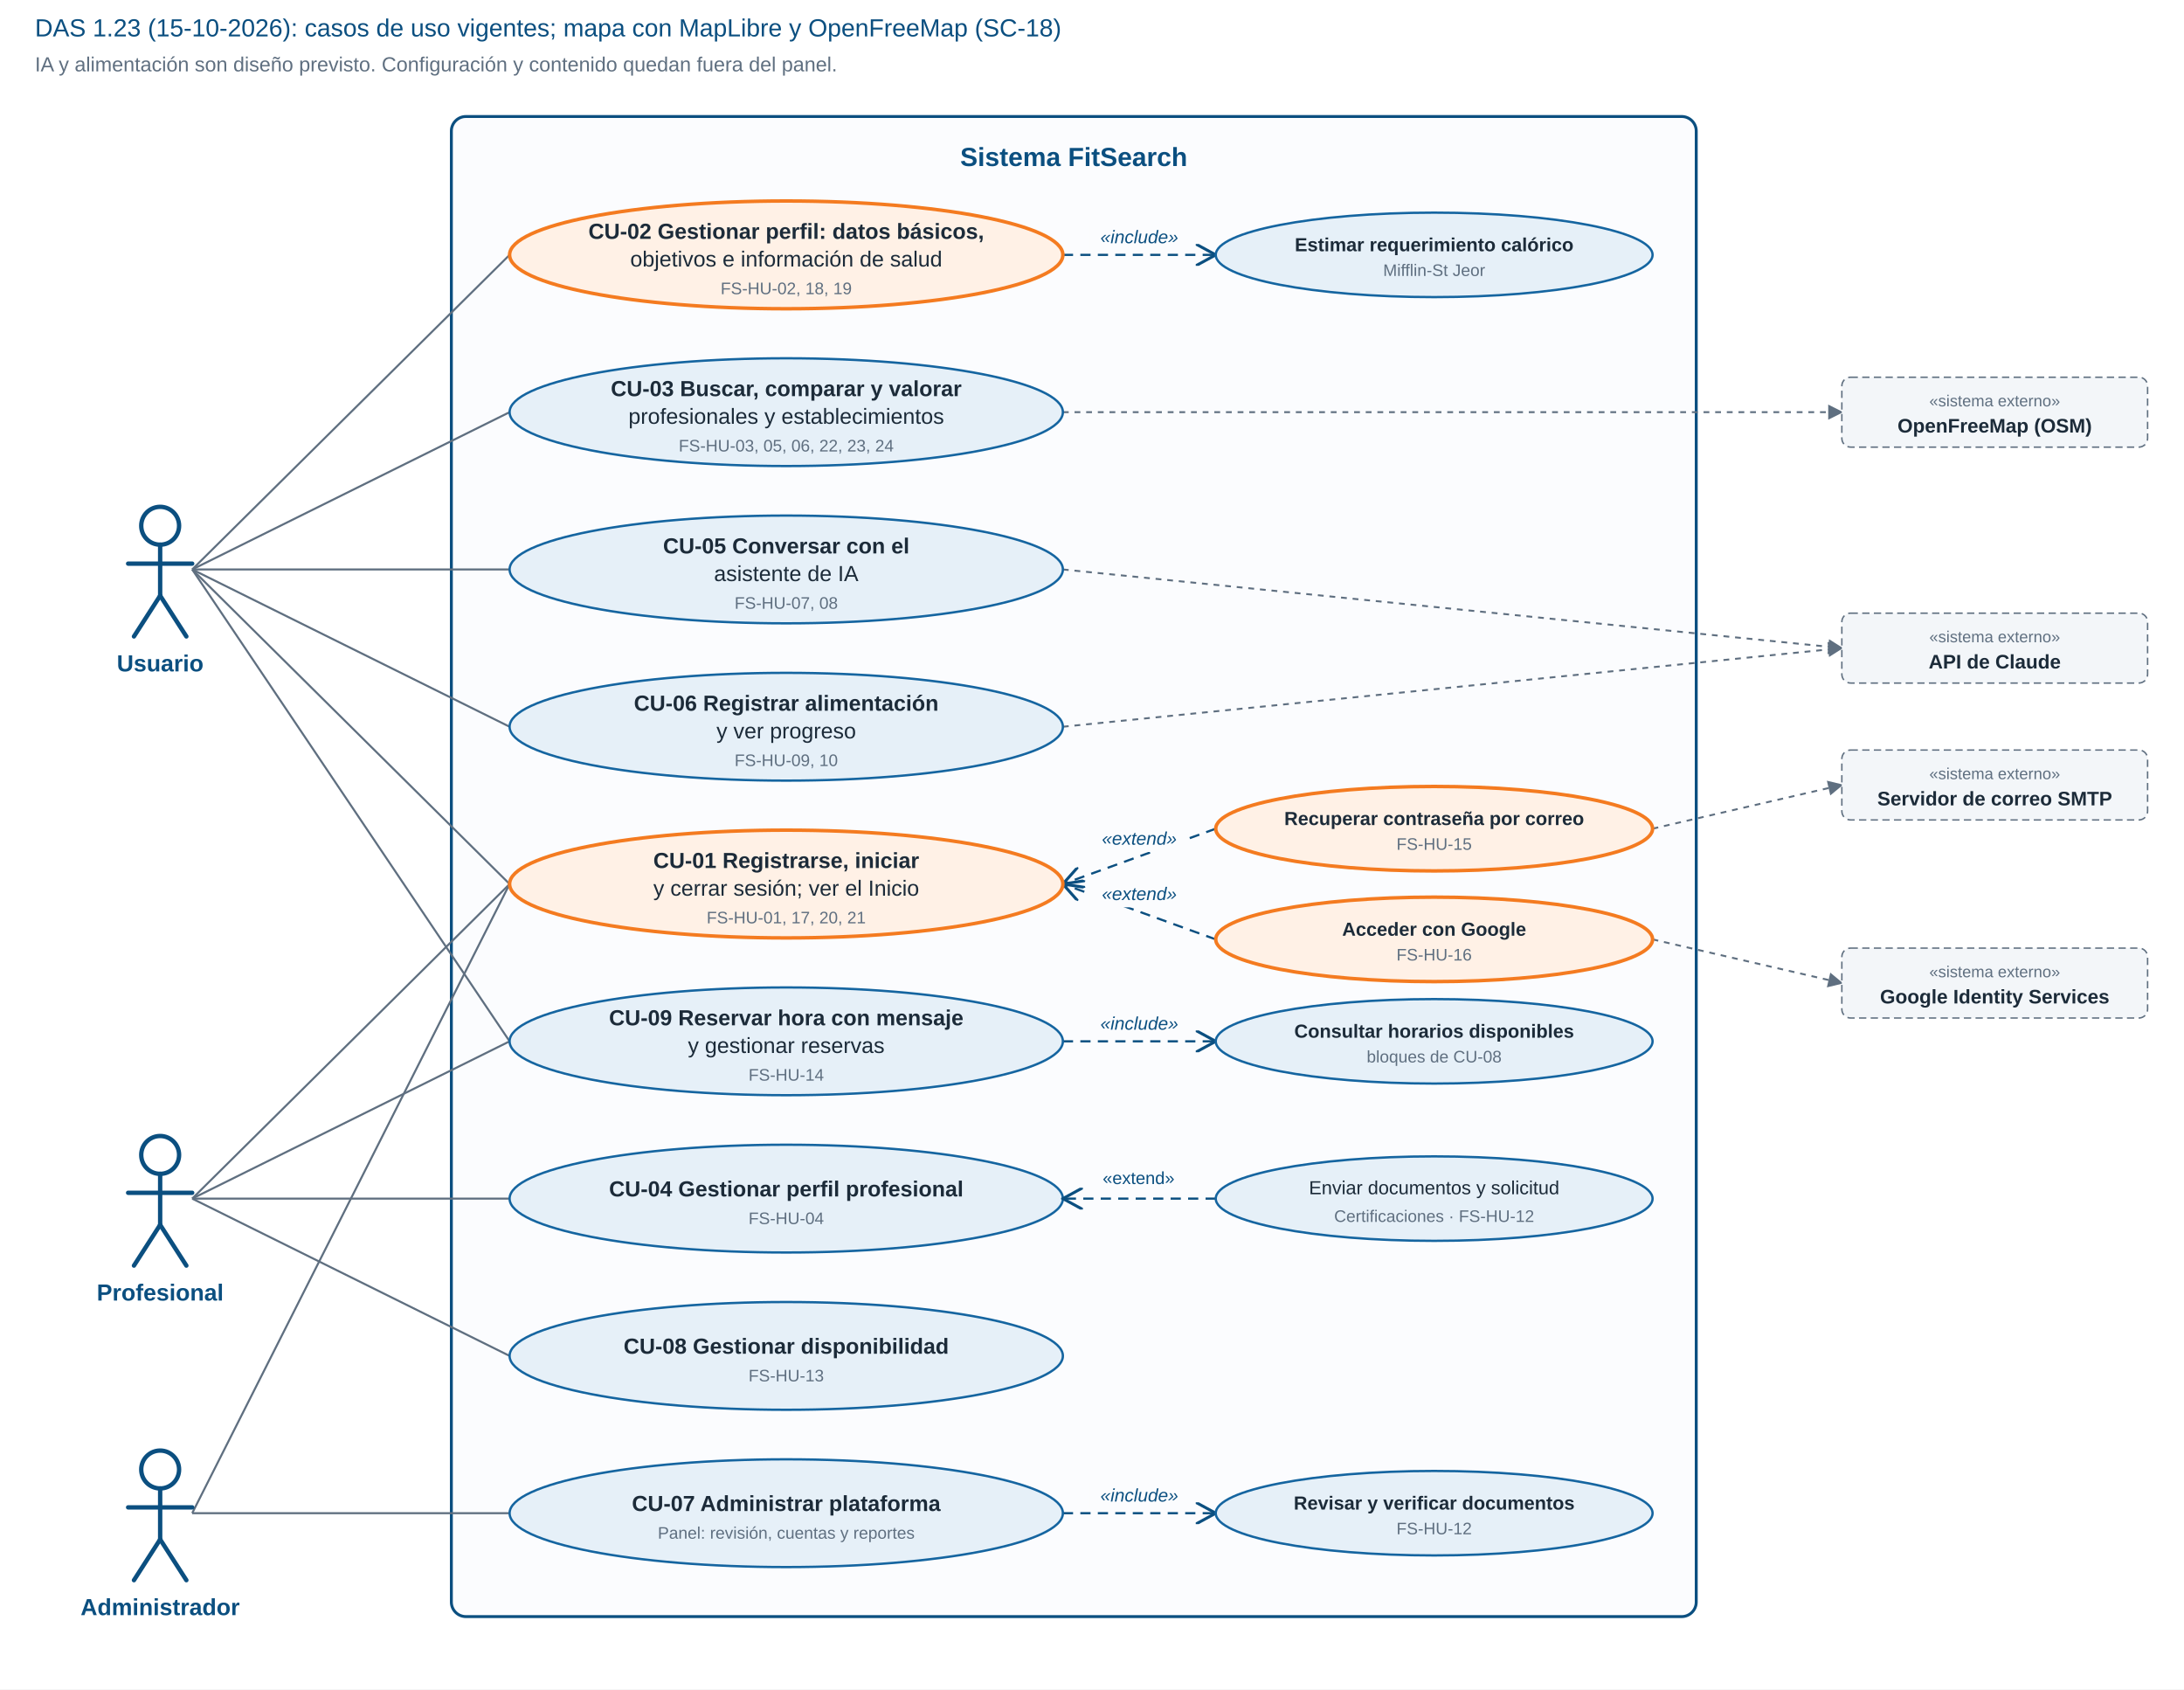
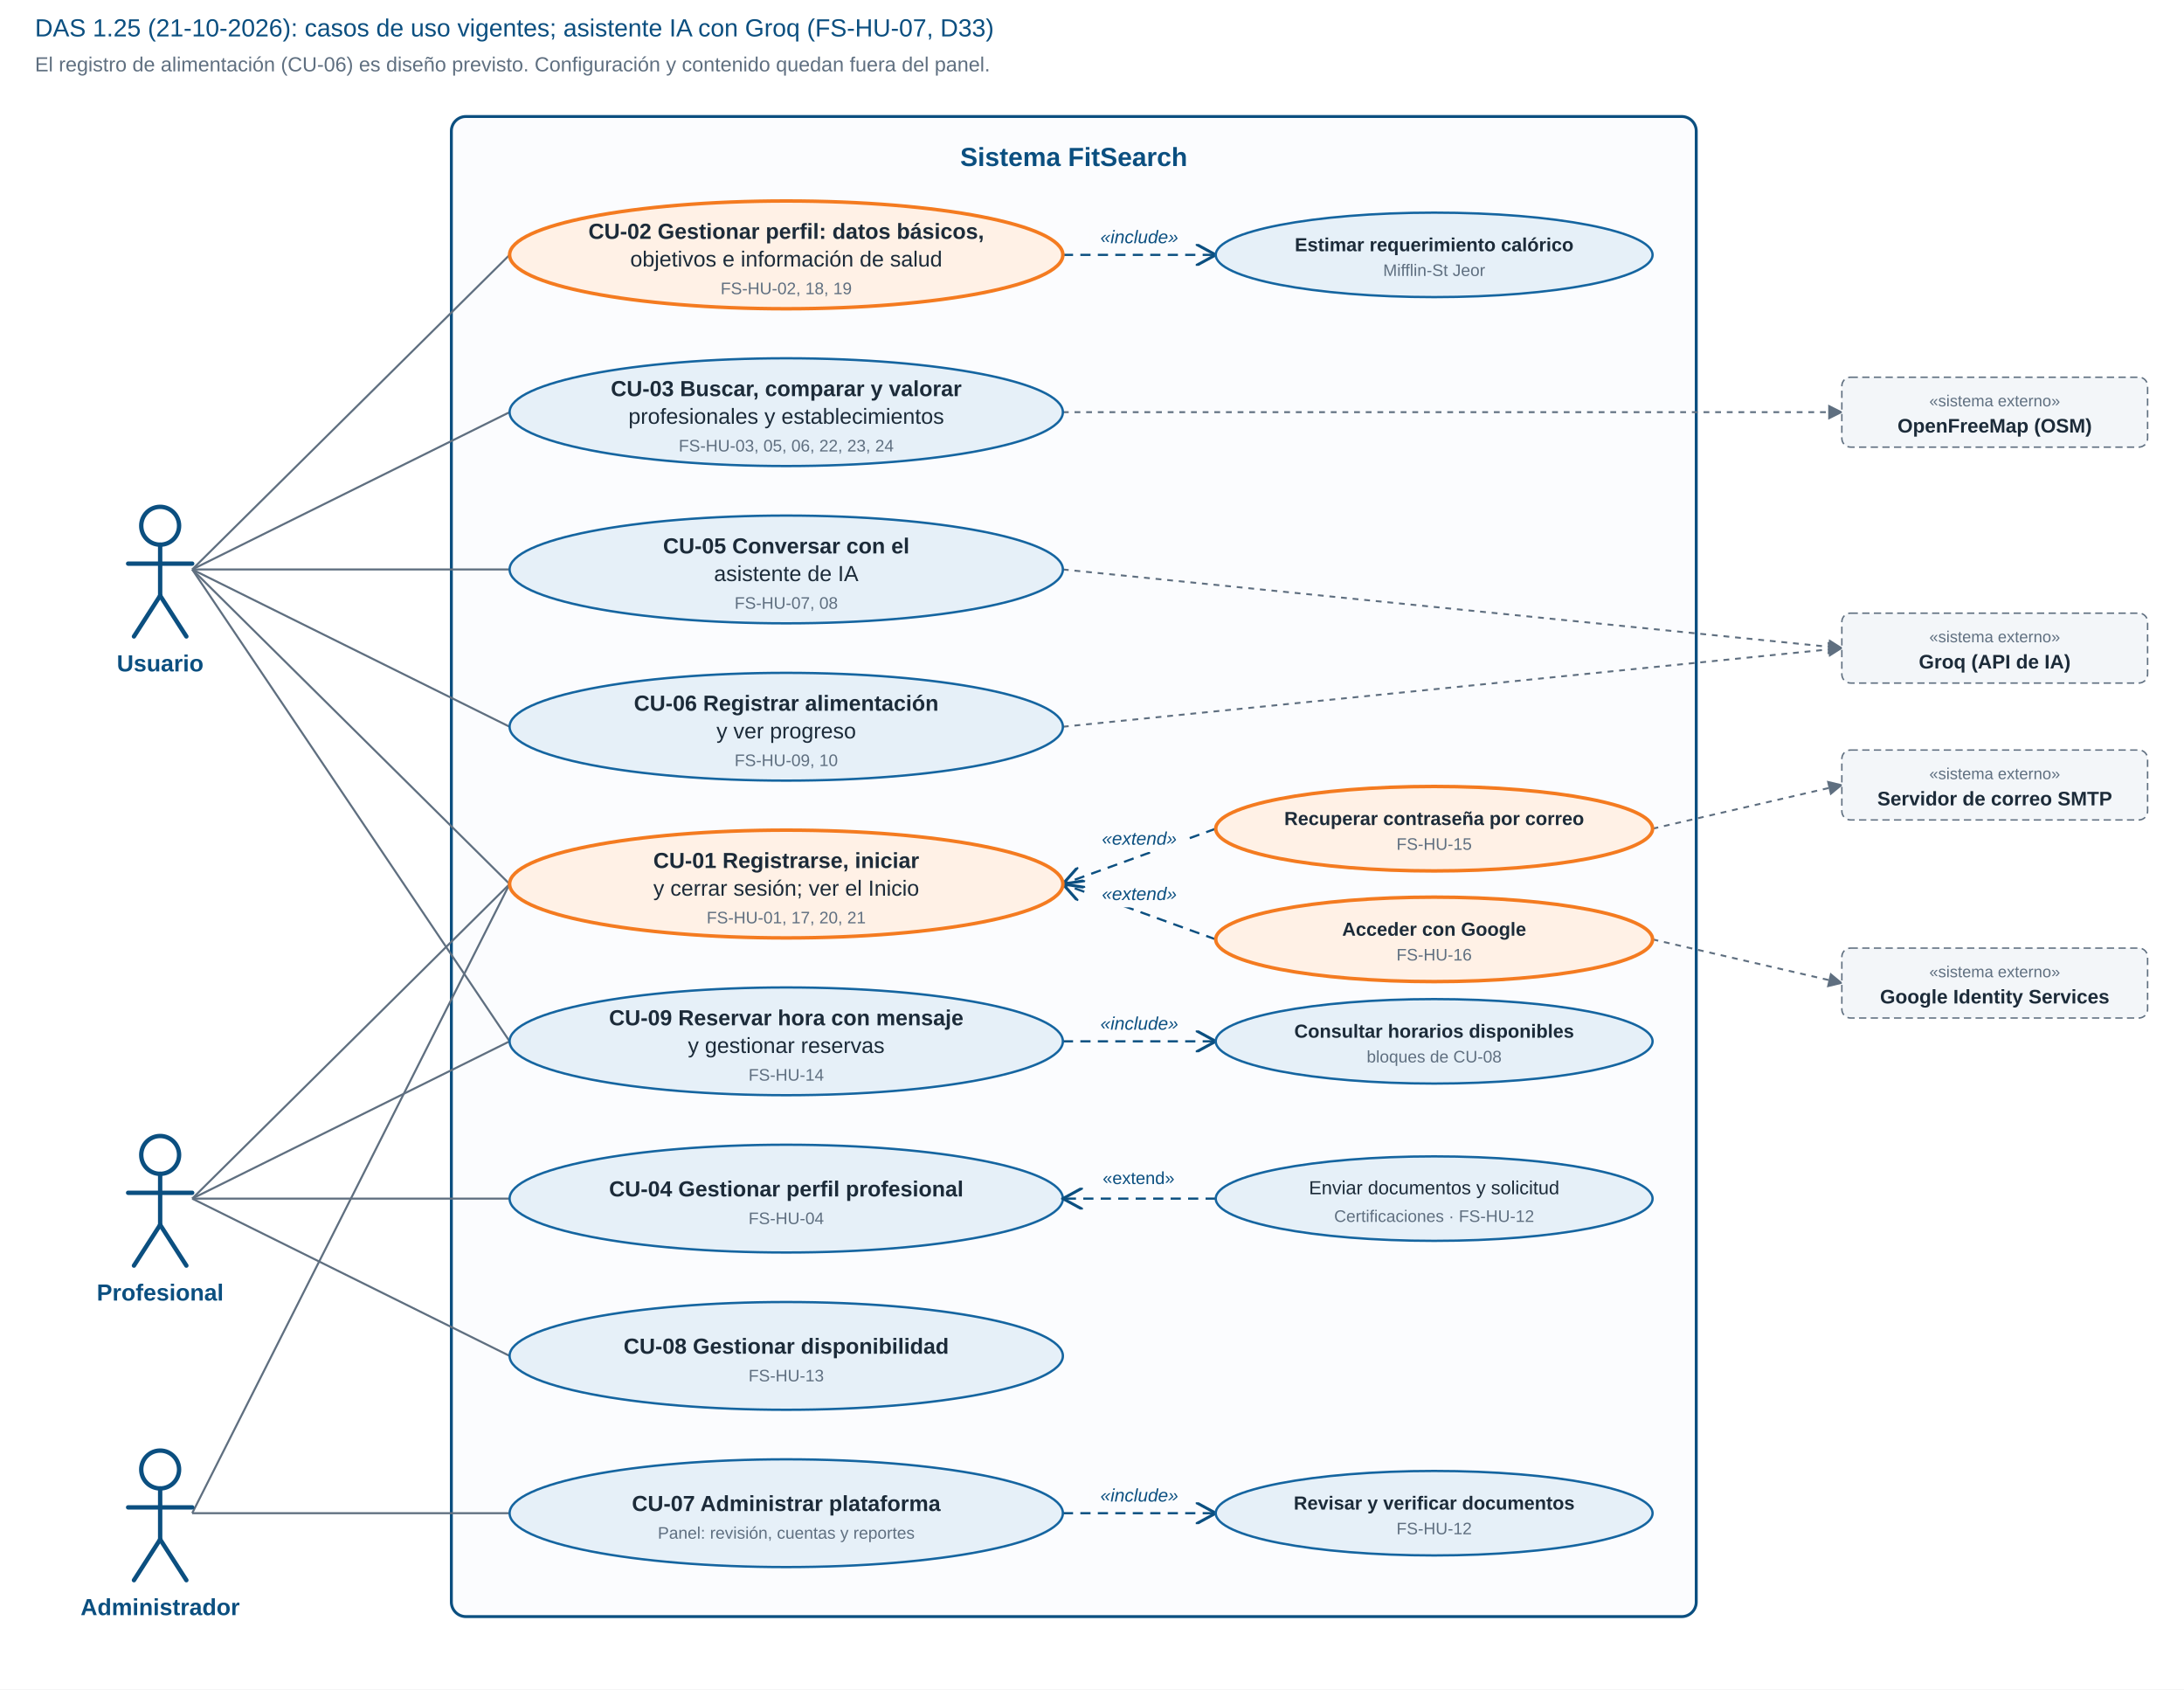
<svg xmlns="http://www.w3.org/2000/svg" width="1500" height="1160" viewBox="0 0 1500 1160" font-family="Poppins, Arial, sans-serif">
  <defs>
    <marker id="flecha" viewBox="0 0 10 10" refX="9" refY="5" markerWidth="8" markerHeight="8" orient="auto-start-reverse">
      <path d="M0 0 L10 5 L0 10 z" fill="#5f6f80" />
    </marker>
    <marker id="abierta" viewBox="0 0 12 12" refX="11" refY="6" markerWidth="10" markerHeight="10" orient="auto-start-reverse">
      <path d="M0 0 L11 6 L0 12" fill="none" stroke="#0b4f80" stroke-width="1.6" />
    </marker>
  </defs>
  <rect width="1500" height="1160" fill="#ffffff" />
-   <text x="24" y="25" font-size="17" fill="#0b4f80">DAS 1.23 (15-10-2026): casos de uso vigentes; mapa con MapLibre y OpenFreeMap (SC-18)</text>
-   <text x="24" y="49" font-size="14" fill="#5f6f80">IA y alimentación son diseño previsto. Configuración y contenido quedan fuera del panel.</text>
+   <text x="24" y="25" font-size="17" fill="#0b4f80">DAS 1.25 (21-10-2026): casos de uso vigentes; asistente IA con Groq (FS-HU-07, D33)</text>
+   <text x="24" y="49" font-size="14" fill="#5f6f80">El registro de alimentación (CU-06) es diseño previsto. Configuración y contenido quedan fuera del panel.</text>
  <rect x="310.0" y="80" width="855.0" height="1030.0" rx="10" fill="#fbfcfe" stroke="#0b4f80" stroke-width="2" />
  <text x="737.5" y="114" text-anchor="middle" font-size="18" font-weight="700" fill="#0b4f80">Sistema FitSearch</text>
  <line x1="132" y1="391.0" x2="350.0" y2="175" stroke="#5f6f80" stroke-width="1.4" />
  <line x1="132" y1="391.0" x2="350.0" y2="283" stroke="#5f6f80" stroke-width="1.4" />
  <line x1="132" y1="391.0" x2="350.0" y2="391" stroke="#5f6f80" stroke-width="1.4" />
  <line x1="132" y1="391.0" x2="350.0" y2="499" stroke="#5f6f80" stroke-width="1.4" />
  <line x1="132" y1="391.0" x2="350.0" y2="607" stroke="#5f6f80" stroke-width="1.4" />
  <line x1="132" y1="391.0" x2="350.0" y2="715" stroke="#5f6f80" stroke-width="1.4" />
  <line x1="132" y1="823.0" x2="350.0" y2="607" stroke="#5f6f80" stroke-width="1.4" />
  <line x1="132" y1="823.0" x2="350.0" y2="715" stroke="#5f6f80" stroke-width="1.4" />
  <line x1="132" y1="823.0" x2="350.0" y2="823" stroke="#5f6f80" stroke-width="1.4" />
  <line x1="132" y1="823.0" x2="350.0" y2="931" stroke="#5f6f80" stroke-width="1.4" />
  <line x1="132" y1="1039" x2="350.0" y2="607" stroke="#5f6f80" stroke-width="1.4" />
  <line x1="132" y1="1039" x2="350.0" y2="1039" stroke="#5f6f80" stroke-width="1.4" />
  <line x1="730.0" y1="175" x2="835.0" y2="175" stroke="#0b4f80" stroke-width="1.5" stroke-dasharray="7 5" marker-end="url(#abierta)" />
  <rect x="748.5" y="154.0" width="68" height="18" fill="#fbfcfe" />
  <text x="782.5" y="167.0" text-anchor="middle" font-size="12.5" font-style="italic" fill="#0b4f80">«include»</text>
  <line x1="835.0" y1="569" x2="730.0" y2="607" stroke="#0b4f80" stroke-width="1.5" stroke-dasharray="7 5" marker-end="url(#abierta)" />
  <rect x="748.5" y="567.0" width="68" height="18" fill="#fbfcfe" />
  <text x="782.5" y="580.0" text-anchor="middle" font-size="12.5" font-style="italic" fill="#0b4f80">«extend»</text>
  <line x1="835.0" y1="645" x2="730.0" y2="607" stroke="#0b4f80" stroke-width="1.5" stroke-dasharray="7 5" marker-end="url(#abierta)" />
  <rect x="748.5" y="605.0" width="68" height="18" fill="#fbfcfe" />
  <text x="782.5" y="618.0" text-anchor="middle" font-size="12.5" font-style="italic" fill="#0b4f80">«extend»</text>
  <line x1="730.0" y1="715" x2="835.0" y2="715" stroke="#0b4f80" stroke-width="1.5" stroke-dasharray="7 5" marker-end="url(#abierta)" />
  <rect x="748.5" y="694.0" width="68" height="18" fill="#fbfcfe" />
  <text x="782.5" y="707.0" text-anchor="middle" font-size="12.5" font-style="italic" fill="#0b4f80">«include»</text>
  <line x1="730.0" y1="1039" x2="835.0" y2="1039" stroke="#0b4f80" stroke-width="1.5" stroke-dasharray="7 5" marker-end="url(#abierta)" />
  <rect x="748.5" y="1018.0" width="68" height="18" fill="#fbfcfe" />
  <text x="782.5" y="1031.0" text-anchor="middle" font-size="12.5" font-style="italic" fill="#0b4f80">«include»</text>
  <line x1="730.0" y1="283" x2="1265.0" y2="283" stroke="#5f6f80" stroke-width="1.3" stroke-dasharray="4 4" marker-end="url(#flecha)" />
  <line x1="730.0" y1="391" x2="1265.0" y2="445.0" stroke="#5f6f80" stroke-width="1.3" stroke-dasharray="4 4" marker-end="url(#flecha)" />
  <line x1="730.0" y1="499" x2="1265.0" y2="445.0" stroke="#5f6f80" stroke-width="1.3" stroke-dasharray="4 4" marker-end="url(#flecha)" />
  <line x1="1135.0" y1="569" x2="1265.0" y2="539" stroke="#5f6f80" stroke-width="1.3" stroke-dasharray="4 4" marker-end="url(#flecha)" />
  <line x1="1135.0" y1="645" x2="1265.0" y2="675" stroke="#5f6f80" stroke-width="1.3" stroke-dasharray="4 4" marker-end="url(#flecha)" />
  <ellipse cx="540" cy="175" rx="190.0" ry="37.0" fill="#fff1e6" stroke="#f47b20" stroke-width="2.4" />
  <text x="540" y="164.0" text-anchor="middle" font-size="15" fill="#1c2b39" font-weight="600">CU-02 Gestionar perfil: datos básicos,</text>
  <text x="540" y="183.0" text-anchor="middle" font-size="15" fill="#1c2b39">objetivos e información de salud</text>
  <text x="540" y="202.0" text-anchor="middle" font-size="11.5" fill="#5f6f80">FS-HU-02, 18, 19</text>
  <ellipse cx="540" cy="283" rx="190.0" ry="37.0" fill="#e6f0f8" stroke="#1565a0" stroke-width="1.6" />
  <text x="540" y="272.0" text-anchor="middle" font-size="15" fill="#1c2b39" font-weight="600">CU-03 Buscar, comparar y valorar</text>
  <text x="540" y="291.0" text-anchor="middle" font-size="15" fill="#1c2b39">profesionales y establecimientos</text>
  <text x="540" y="310.0" text-anchor="middle" font-size="11.5" fill="#5f6f80">FS-HU-03, 05, 06, 22, 23, 24</text>
  <ellipse cx="540" cy="391" rx="190.0" ry="37.0" fill="#e6f0f8" stroke="#1565a0" stroke-width="1.6" />
  <text x="540" y="380.0" text-anchor="middle" font-size="15" fill="#1c2b39" font-weight="600">CU-05 Conversar con el</text>
  <text x="540" y="399.0" text-anchor="middle" font-size="15" fill="#1c2b39">asistente de IA</text>
  <text x="540" y="418.0" text-anchor="middle" font-size="11.5" fill="#5f6f80">FS-HU-07, 08</text>
  <ellipse cx="540" cy="499" rx="190.0" ry="37.0" fill="#e6f0f8" stroke="#1565a0" stroke-width="1.6" />
  <text x="540" y="488.0" text-anchor="middle" font-size="15" fill="#1c2b39" font-weight="600">CU-06 Registrar alimentación</text>
  <text x="540" y="507.0" text-anchor="middle" font-size="15" fill="#1c2b39">y ver progreso</text>
  <text x="540" y="526.0" text-anchor="middle" font-size="11.5" fill="#5f6f80">FS-HU-09, 10</text>
  <ellipse cx="540" cy="607" rx="190.0" ry="37.0" fill="#fff1e6" stroke="#f47b20" stroke-width="2.4" />
  <text x="540" y="596.0" text-anchor="middle" font-size="15" fill="#1c2b39" font-weight="600">CU-01 Registrarse, iniciar</text>
  <text x="540" y="615.0" text-anchor="middle" font-size="15" fill="#1c2b39">y cerrar sesión; ver el Inicio</text>
  <text x="540" y="634.0" text-anchor="middle" font-size="11.5" fill="#5f6f80">FS-HU-01, 17, 20, 21</text>
  <ellipse cx="540" cy="715" rx="190.0" ry="37.0" fill="#e6f0f8" stroke="#1565a0" stroke-width="1.6" />
  <text x="540" y="704.0" text-anchor="middle" font-size="15" fill="#1c2b39" font-weight="600">CU-09 Reservar hora con mensaje</text>
  <text x="540" y="723.0" text-anchor="middle" font-size="15" fill="#1c2b39">y gestionar reservas</text>
  <text x="540" y="742.0" text-anchor="middle" font-size="11.5" fill="#5f6f80">FS-HU-14</text>
  <ellipse cx="540" cy="823" rx="190.0" ry="37.0" fill="#e6f0f8" stroke="#1565a0" stroke-width="1.6" />
  <text x="540" y="821.5" text-anchor="middle" font-size="15" fill="#1c2b39" font-weight="600">CU-04 Gestionar perfil profesional</text>
  <text x="540" y="840.5" text-anchor="middle" font-size="11.5" fill="#5f6f80">FS-HU-04</text>
  <ellipse cx="540" cy="931" rx="190.0" ry="37.0" fill="#e6f0f8" stroke="#1565a0" stroke-width="1.6" />
  <text x="540" y="929.5" text-anchor="middle" font-size="15" fill="#1c2b39" font-weight="600">CU-08 Gestionar disponibilidad</text>
  <text x="540" y="948.5" text-anchor="middle" font-size="11.5" fill="#5f6f80">FS-HU-13</text>
  <ellipse cx="540" cy="1039" rx="190.0" ry="37.0" fill="#e6f0f8" stroke="#1565a0" stroke-width="1.6" />
  <text x="540" y="1037.5" text-anchor="middle" font-size="15" fill="#1c2b39" font-weight="600">CU-07 Administrar plataforma</text>
  <text x="540" y="1056.5" text-anchor="middle" font-size="11.5" fill="#5f6f80">Panel: revisión, cuentas y reportes</text>
  <ellipse cx="985" cy="175" rx="150.0" ry="29.0" fill="#e6f0f8" stroke="#1565a0" stroke-width="1.6" />
  <text x="985" y="172.5" text-anchor="middle" font-size="13" fill="#1c2b39" font-weight="600">Estimar requerimiento calórico</text>
  <text x="985" y="189.5" text-anchor="middle" font-size="11.5" fill="#5f6f80">Mifflin-St Jeor</text>
  <ellipse cx="985" cy="569" rx="150.0" ry="29.0" fill="#fff1e6" stroke="#f47b20" stroke-width="2.4" />
  <text x="985" y="566.5" text-anchor="middle" font-size="13" fill="#1c2b39" font-weight="600">Recuperar contraseña por correo</text>
  <text x="985" y="583.5" text-anchor="middle" font-size="11.5" fill="#5f6f80">FS-HU-15</text>
  <ellipse cx="985" cy="645" rx="150.0" ry="29.0" fill="#fff1e6" stroke="#f47b20" stroke-width="2.4" />
  <text x="985" y="642.5" text-anchor="middle" font-size="13" fill="#1c2b39" font-weight="600">Acceder con Google</text>
  <text x="985" y="659.5" text-anchor="middle" font-size="11.5" fill="#5f6f80">FS-HU-16</text>
  <ellipse cx="985" cy="715" rx="150.0" ry="29.0" fill="#e6f0f8" stroke="#1565a0" stroke-width="1.6" />
  <text x="985" y="712.5" text-anchor="middle" font-size="13" fill="#1c2b39" font-weight="600">Consultar horarios disponibles</text>
  <text x="985" y="729.5" text-anchor="middle" font-size="11.5" fill="#5f6f80">bloques de CU-08</text>
  <ellipse cx="985" cy="1039" rx="150.0" ry="29.0" fill="#e6f0f8" stroke="#1565a0" stroke-width="1.6" />
  <text x="985" y="1036.5" text-anchor="middle" font-size="13" fill="#1c2b39" font-weight="600">Revisar y verificar documentos</text>
  <text x="985" y="1053.5" text-anchor="middle" font-size="11.5" fill="#5f6f80">FS-HU-12</text>
  <g stroke="#0b4f80" stroke-width="3" fill="none" stroke-linecap="round">
    <circle cx="110" cy="361.0" r="13" fill="#ffffff" />
    <line x1="110" y1="374.0" x2="110" y2="409.0" />
    <line x1="88" y1="387.0" x2="132" y2="387.0" />
    <line x1="110" y1="409.0" x2="92" y2="437.0" />
    <line x1="110" y1="409.0" x2="128" y2="437.0" />
  </g>
  <text x="110" y="461.0" text-anchor="middle" font-size="16" font-weight="700" fill="#0b4f80">Usuario</text>
  <g stroke="#0b4f80" stroke-width="3" fill="none" stroke-linecap="round">
    <circle cx="110" cy="793.0" r="13" fill="#ffffff" />
    <line x1="110" y1="806.0" x2="110" y2="841.0" />
    <line x1="88" y1="819.0" x2="132" y2="819.0" />
    <line x1="110" y1="841.0" x2="92" y2="869.0" />
    <line x1="110" y1="841.0" x2="128" y2="869.0" />
  </g>
  <text x="110" y="893.0" text-anchor="middle" font-size="16" font-weight="700" fill="#0b4f80">Profesional</text>
  <g stroke="#0b4f80" stroke-width="3" fill="none" stroke-linecap="round">
    <circle cx="110" cy="1009" r="13" fill="#ffffff" />
    <line x1="110" y1="1022" x2="110" y2="1057" />
    <line x1="88" y1="1035" x2="132" y2="1035" />
    <line x1="110" y1="1057" x2="92" y2="1085" />
    <line x1="110" y1="1057" x2="128" y2="1085" />
  </g>
  <text x="110" y="1109" text-anchor="middle" font-size="16" font-weight="700" fill="#0b4f80">Administrador</text>
  <rect x="1265.0" y="259" width="210" height="48" rx="6" fill="#f3f6f9" stroke="#5f6f80" stroke-dasharray="5 3" />
  <text x="1370" y="279" text-anchor="middle" font-size="11" fill="#5f6f80">«sistema externo»</text>
  <text x="1370" y="297" text-anchor="middle" font-size="13.5" font-weight="600" fill="#1c2b39">OpenFreeMap (OSM)</text>
  <rect x="1265.0" y="421.0" width="210" height="48" rx="6" fill="#f3f6f9" stroke="#5f6f80" stroke-dasharray="5 3" />
  <text x="1370" y="441.0" text-anchor="middle" font-size="11" fill="#5f6f80">«sistema externo»</text>
-   <text x="1370" y="459.0" text-anchor="middle" font-size="13.5" font-weight="600" fill="#1c2b39">API de Claude</text>
+   <text x="1370" y="459.0" text-anchor="middle" font-size="13.5" font-weight="600" fill="#1c2b39">Groq (API de IA)</text>
  <rect x="1265.0" y="515" width="210" height="48" rx="6" fill="#f3f6f9" stroke="#5f6f80" stroke-dasharray="5 3" />
  <text x="1370" y="535" text-anchor="middle" font-size="11" fill="#5f6f80">«sistema externo»</text>
  <text x="1370" y="553" text-anchor="middle" font-size="13.5" font-weight="600" fill="#1c2b39">Servidor de correo SMTP</text>
  <rect x="1265.0" y="651" width="210" height="48" rx="6" fill="#f3f6f9" stroke="#5f6f80" stroke-dasharray="5 3" />
  <text x="1370" y="671" text-anchor="middle" font-size="11" fill="#5f6f80">«sistema externo»</text>
  <text x="1370" y="689" text-anchor="middle" font-size="13.5" font-weight="600" fill="#1c2b39">Google Identity Services</text>
  <line x1="835" y1="823" x2="730" y2="823" stroke="#0b4f80" stroke-width="1.5" stroke-dasharray="7 5" marker-end="url(#abierta)" />
  <text x="782" y="813" text-anchor="middle" font-size="12" fill="#0b4f80">«extend»</text>
  <ellipse cx="985" cy="823" rx="150" ry="29" fill="#e6f0f8" stroke="#1565a0" stroke-width="1.6" />
  <text x="985" y="820" text-anchor="middle" font-size="13" fill="#1c2b39">Enviar documentos y solicitud</text>
  <text x="985" y="839" text-anchor="middle" font-size="11.5" fill="#5f6f80">Certificaciones · FS-HU-12</text>
</svg>
